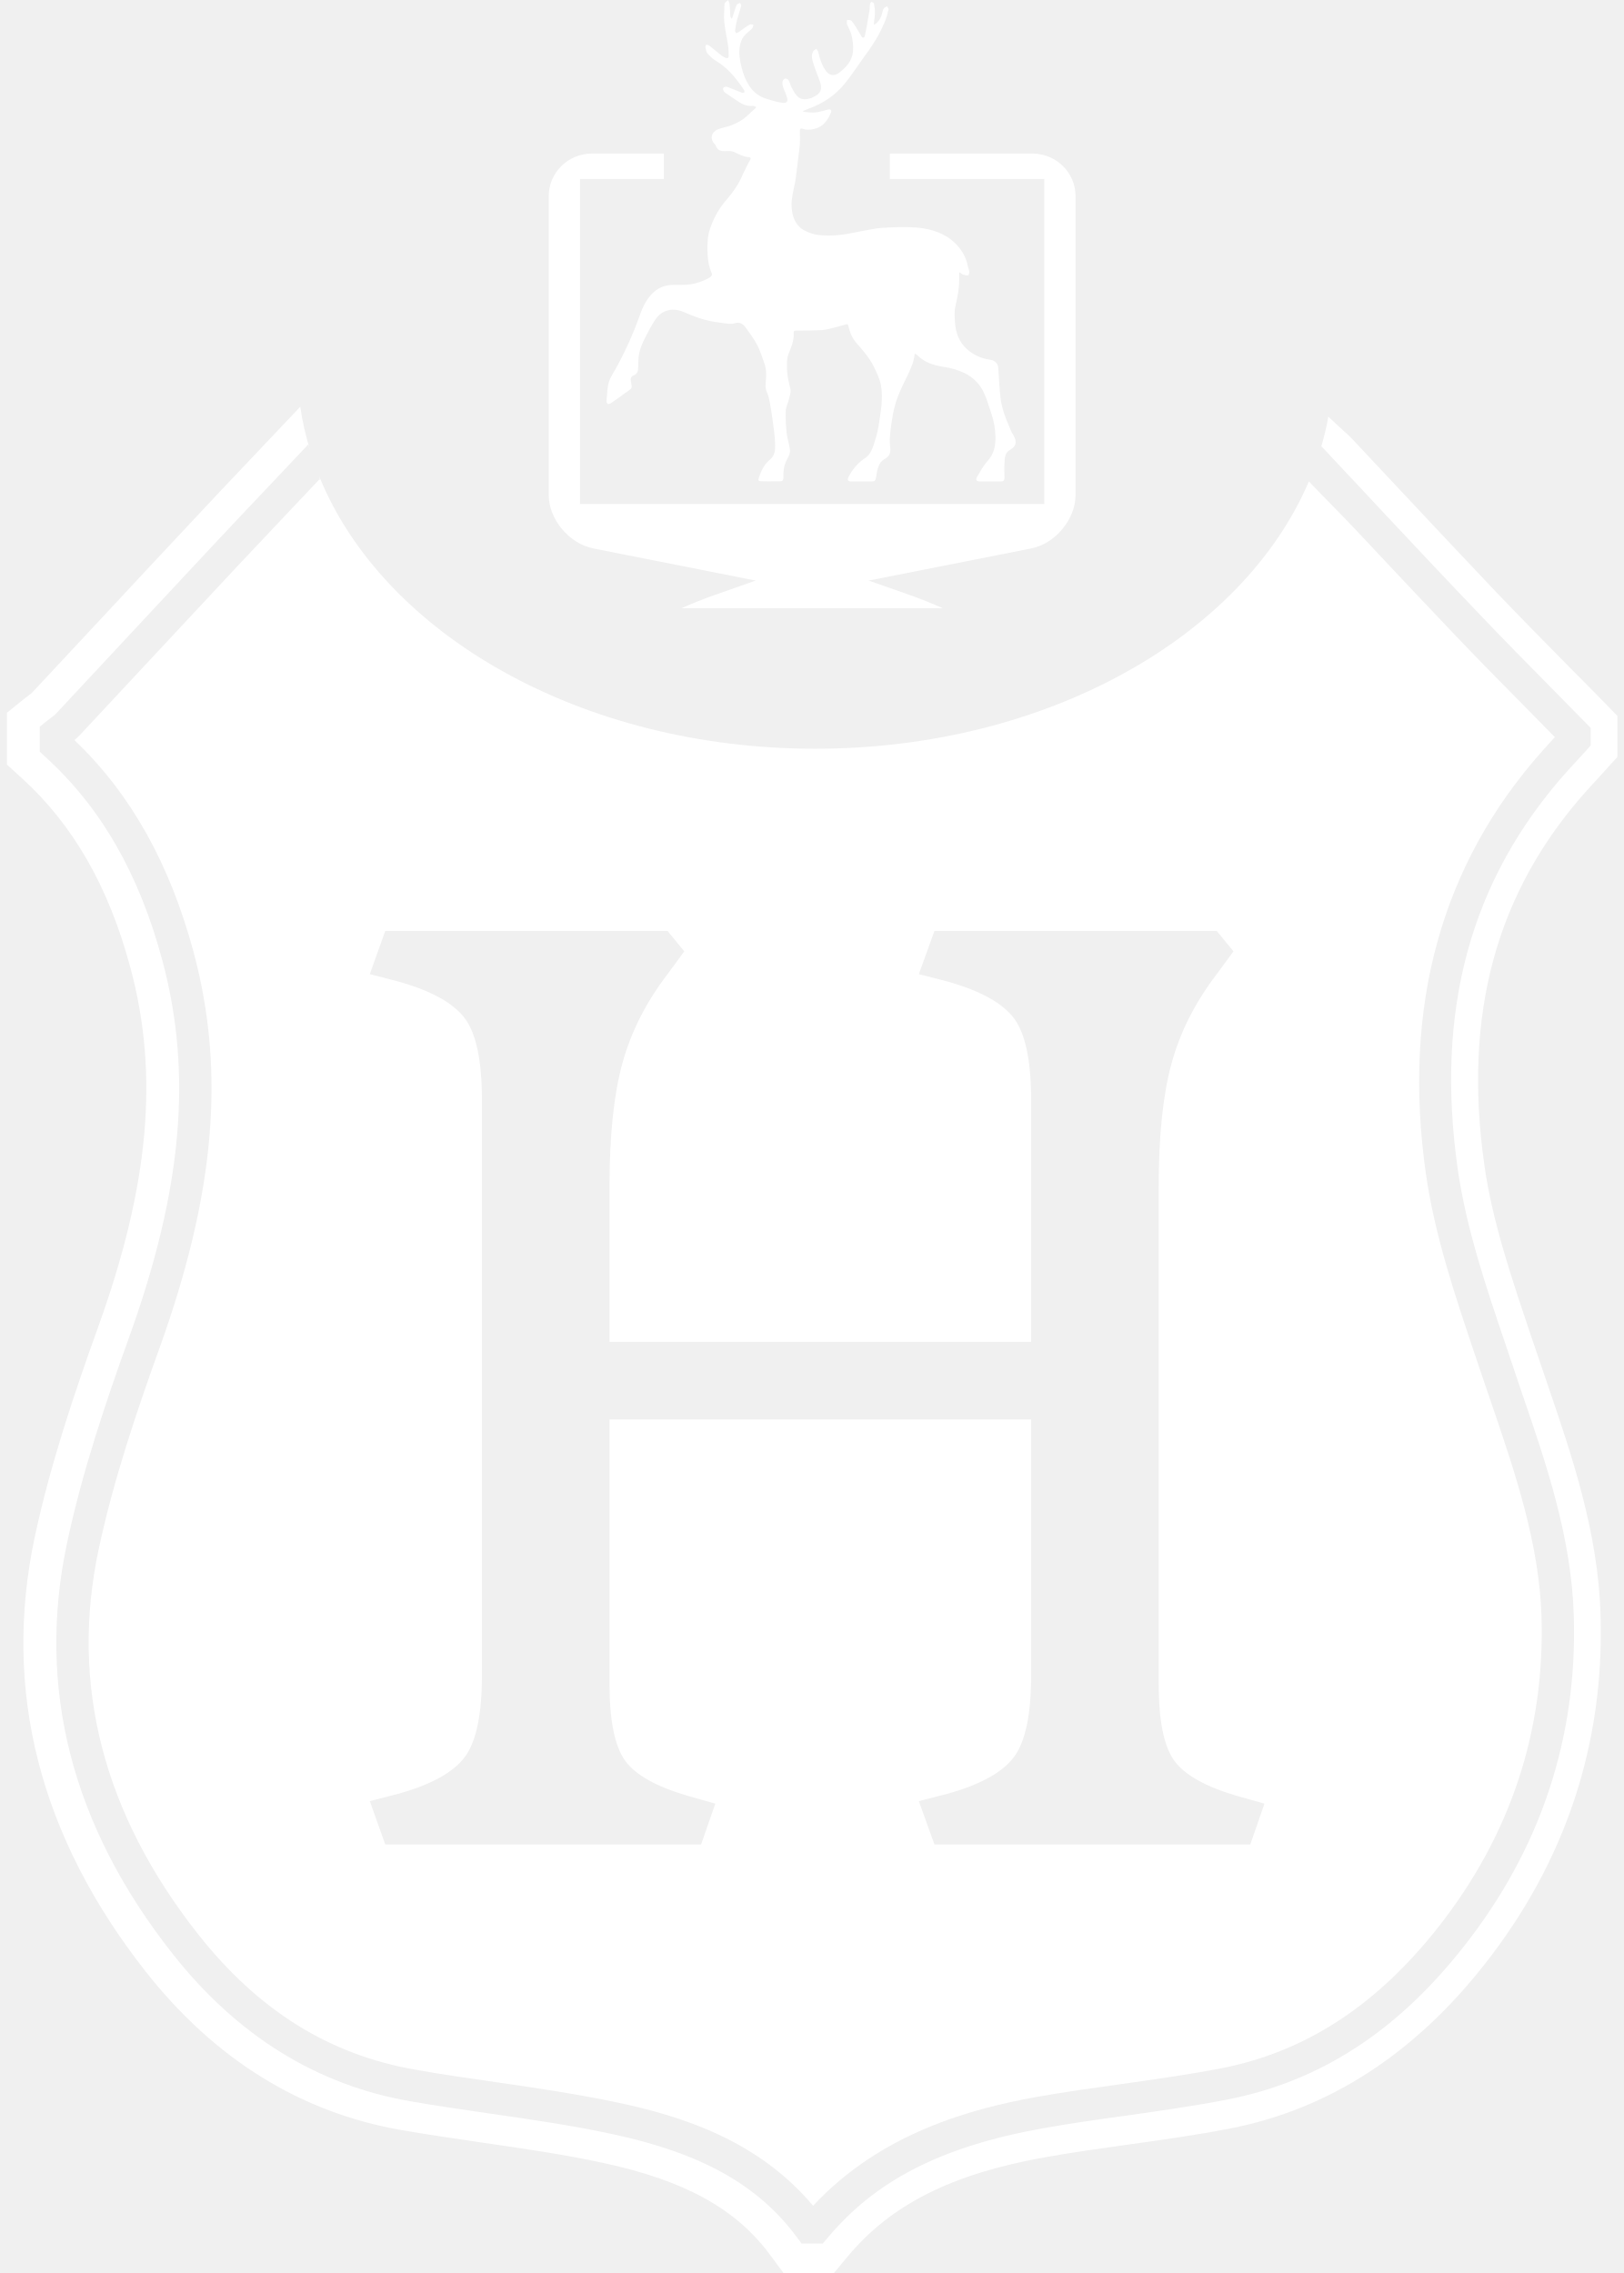
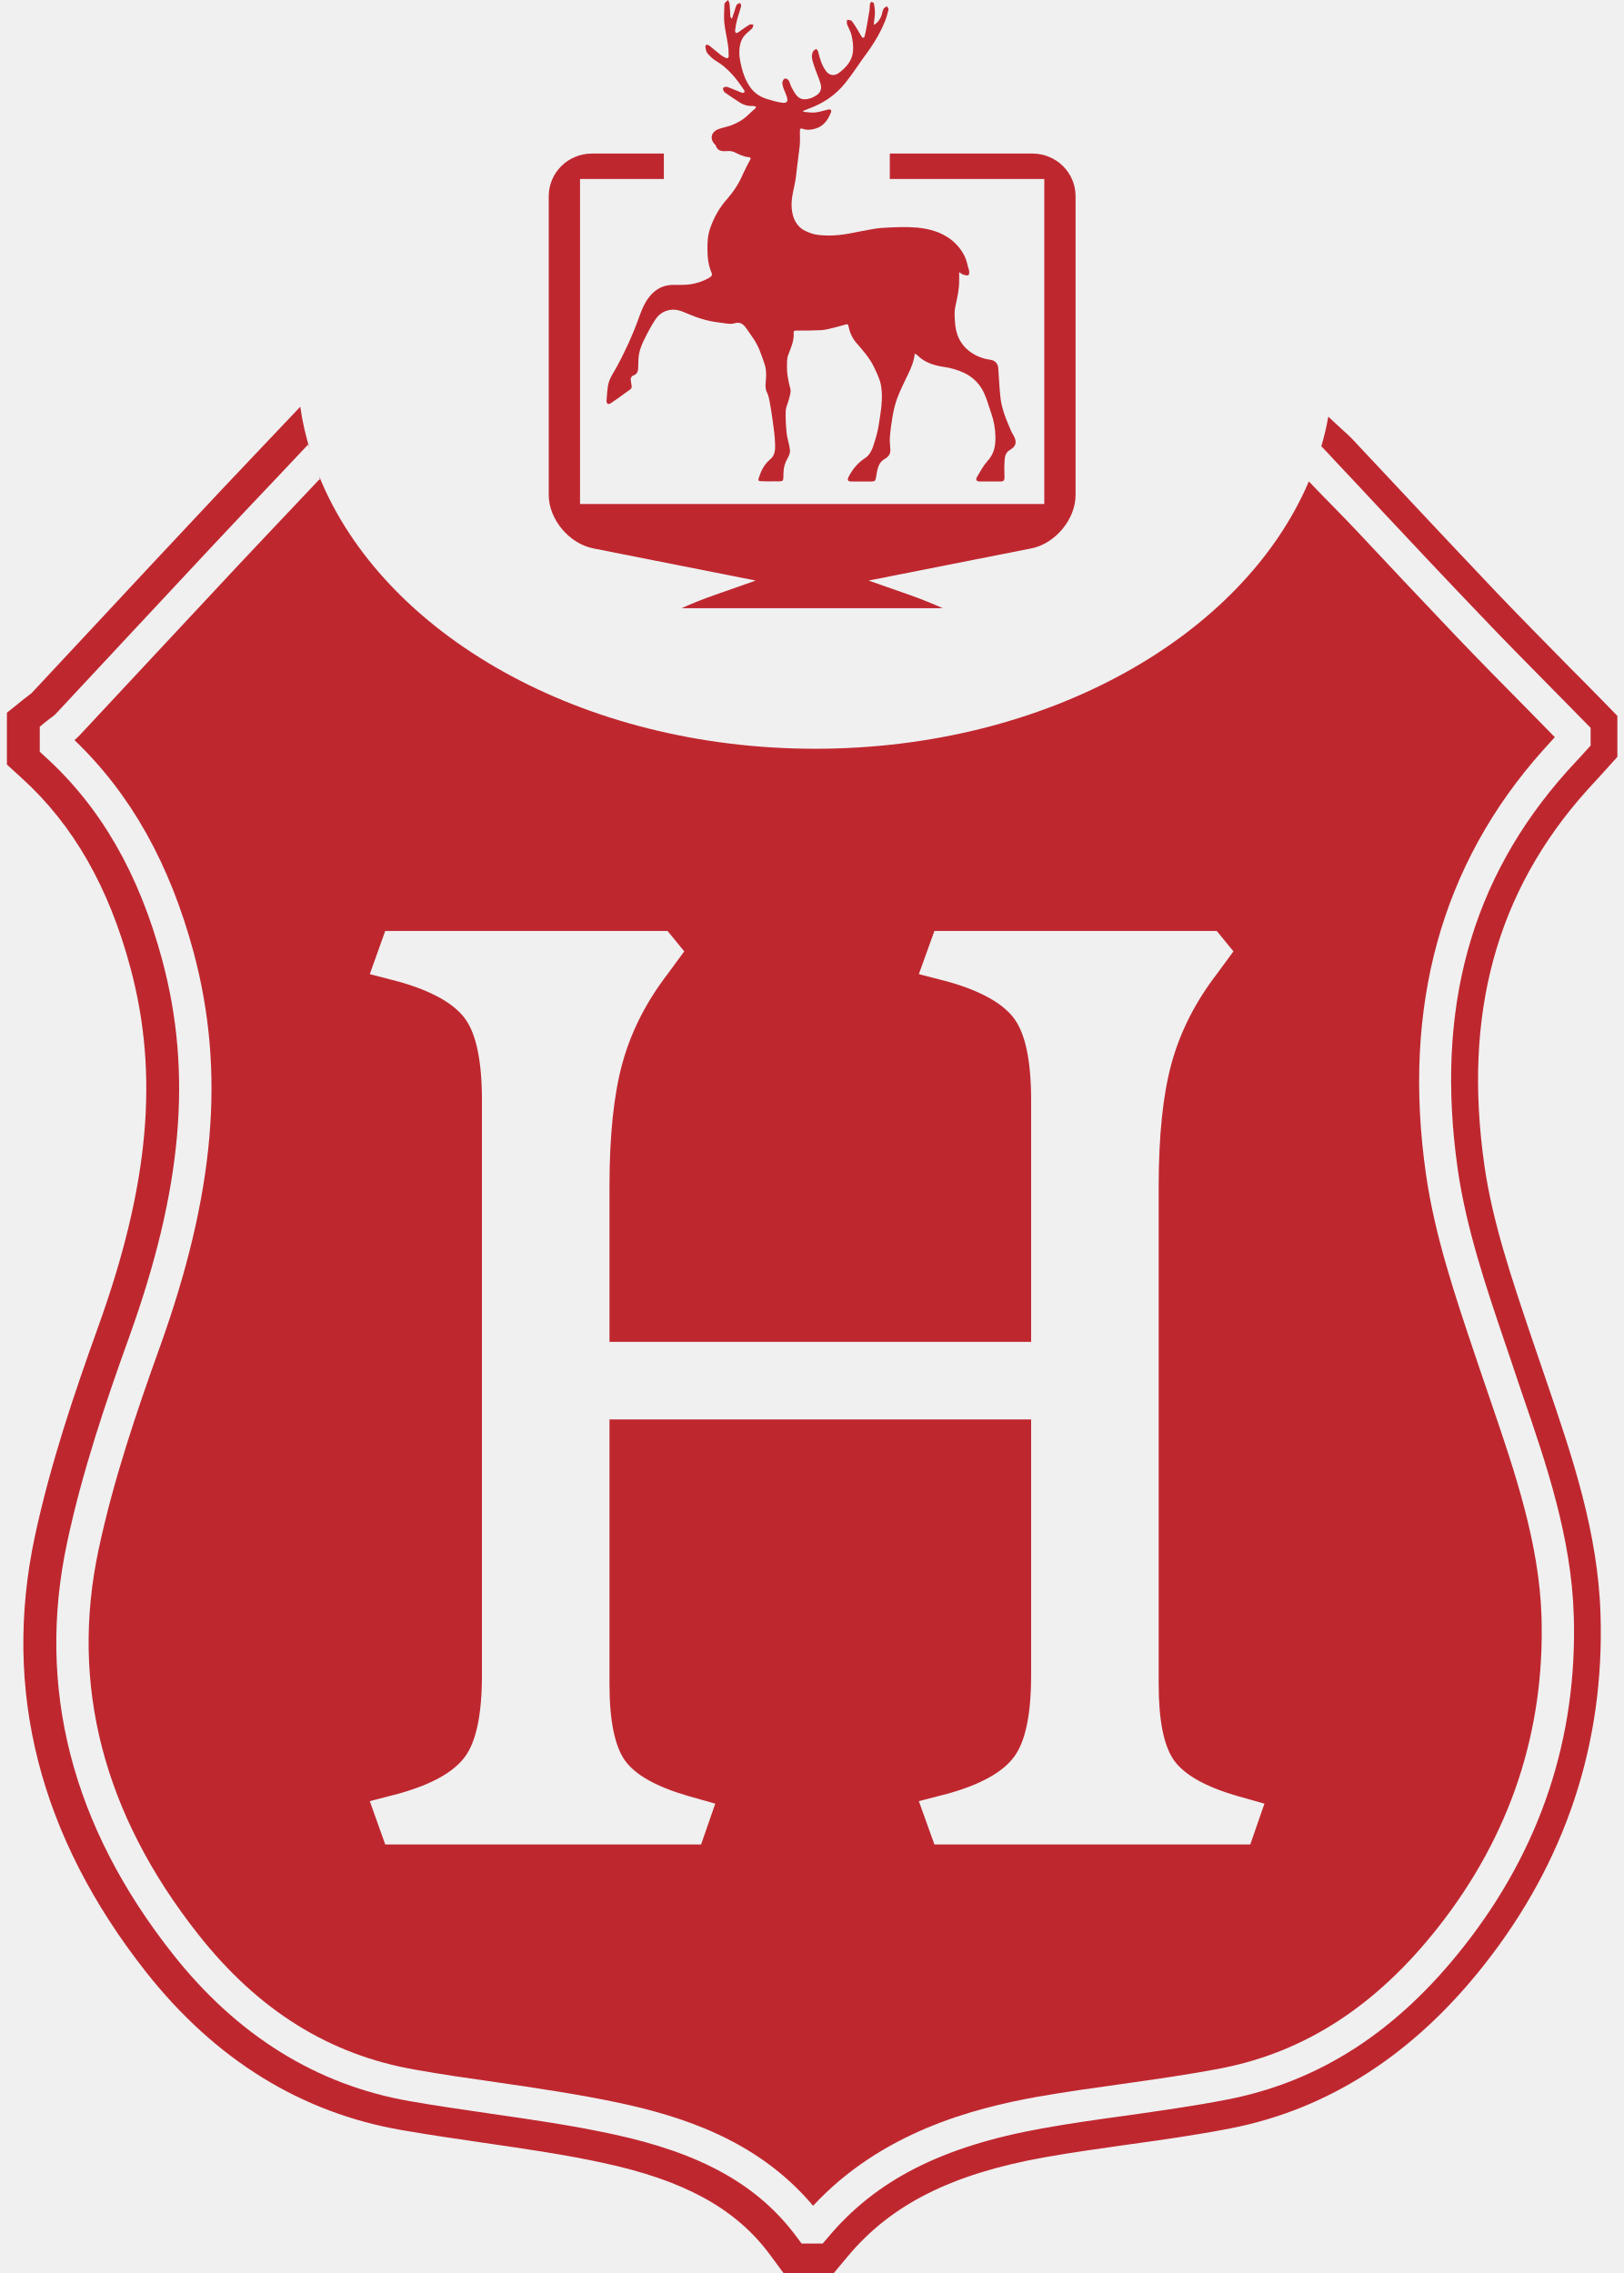
- <svg xmlns="http://www.w3.org/2000/svg" width="70" height="98" viewBox="0 0 70 98" fill="none">
-   <g clip-path="url(#clip0_125_3558)">
-     <path fill-rule="evenodd" clip-rule="evenodd" d="M68.964 33.477L69.727 32.633V30.868L69.171 30.296C68.695 29.808 68.213 29.32 67.731 28.838C66.675 27.766 65.582 26.658 64.526 25.555C63.153 24.109 61.792 22.658 60.431 21.206C59.723 20.453 59.021 19.7 58.313 18.947C58.16 18.784 57.996 18.64 57.867 18.525L57.263 17.965C57.19 18.399 57.086 18.82 56.964 19.242C57.117 19.392 57.398 19.7 57.501 19.814C58.203 20.555 58.899 21.302 59.595 22.049C60.968 23.513 62.341 24.977 63.727 26.423C64.777 27.531 65.869 28.634 66.925 29.706C67.407 30.2 67.895 30.688 68.378 31.182L68.573 31.381V32.145L68.097 32.67C67.92 32.862 67.737 33.061 67.56 33.254C63.397 37.911 61.859 43.531 62.848 50.441C63.214 52.965 64.069 55.501 64.899 57.947L65.198 58.832C65.332 59.236 65.472 59.639 65.607 60.049C66.663 63.115 67.749 66.296 67.847 69.67C68.005 74.929 66.412 79.724 63.11 83.917C60.23 87.585 56.897 89.742 52.924 90.519C51.477 90.802 50 91.007 48.572 91.212C47.375 91.374 46.136 91.549 44.934 91.766C40.607 92.543 37.75 94.001 35.681 96.483L35.467 96.73H34.558L34.35 96.453C32.684 94.2 30.224 92.826 26.379 92.007C24.67 91.639 22.888 91.38 21.167 91.133C20.019 90.965 18.829 90.796 17.663 90.591C13.647 89.892 10.211 87.754 7.44 84.236C3.088 78.718 1.562 72.754 2.893 66.513C3.546 63.447 4.565 60.435 5.572 57.639C7.861 51.278 8.301 46.272 7.001 41.417C6 37.676 4.345 34.796 1.935 32.615L1.715 32.411V31.332L1.965 31.128C2.032 31.073 2.093 31.025 2.16 30.977C2.258 30.905 2.356 30.832 2.417 30.766C3.522 29.585 4.626 28.399 5.725 27.218C6.891 25.965 8.056 24.718 9.228 23.465C10.138 22.495 11.053 21.525 11.969 20.561L13.287 19.164C13.318 19.26 13.348 19.362 13.385 19.465C13.19 18.838 13.037 18.194 12.945 17.537L10.895 19.7C9.979 20.664 9.064 21.634 8.154 22.609C6.958 23.887 5.755 25.17 4.565 26.453C3.497 27.597 2.429 28.742 1.361 29.887C1.324 29.917 1.288 29.941 1.251 29.971C1.178 30.025 1.098 30.085 1.025 30.145L0.299 30.73V32.965L0.94 33.549C3.155 35.561 4.693 38.242 5.627 41.742C6.86 46.338 6.433 51.109 4.23 57.218C3.21 60.055 2.173 63.115 1.501 66.254C0.091 72.874 1.703 79.188 6.293 85.019C9.265 88.79 12.97 91.085 17.309 91.838C18.494 92.043 19.69 92.218 20.843 92.386C22.626 92.645 24.304 92.886 25.976 93.248C29.498 94.001 31.714 95.218 33.185 97.2L33.777 98.001H35.95L36.542 97.29C38.409 95.049 41.028 93.73 45.032 93.013C46.21 92.802 47.437 92.633 48.621 92.465C50.067 92.266 51.562 92.055 53.046 91.766C57.275 90.941 60.962 88.561 63.995 84.7C67.487 80.266 69.171 75.194 69 69.627C68.897 66.073 67.78 62.802 66.699 59.639C66.559 59.236 65.985 57.543 65.985 57.543C65.18 55.145 64.337 52.67 63.995 50.26C63.062 43.742 64.496 38.459 68.396 34.097C68.585 33.886 68.775 33.682 68.964 33.477Z" fill="white" />
-     <path fill-rule="evenodd" clip-rule="evenodd" d="M67.03 31.782C66.663 31.409 66.297 31.035 65.931 30.662C64.869 29.59 63.77 28.475 62.708 27.361C61.323 25.909 59.95 24.445 58.576 22.981C57.905 22.258 57.105 21.475 56.428 20.758C56.428 20.758 56.428 20.758 56.428 20.752C53.577 27.439 45.13 32.282 35.145 32.282C25.043 32.282 16.511 27.331 13.758 20.529C13.794 20.65 13.801 20.716 13.758 20.68L12.983 21.499C12.073 22.463 11.158 23.427 10.248 24.397C9.083 25.644 7.917 26.897 6.751 28.144C5.646 29.331 4.542 30.517 3.437 31.698C3.364 31.776 3.284 31.849 3.211 31.909C5.64 34.234 7.319 37.234 8.35 41.065C9.723 46.204 9.272 51.457 6.885 58.096C5.896 60.849 4.889 63.806 4.255 66.794C3.01 72.62 4.45 78.204 8.539 83.391C11.127 86.674 14.191 88.59 17.908 89.234C19.05 89.439 20.228 89.608 21.369 89.77C23.115 90.023 24.915 90.288 26.679 90.662C29.346 91.234 32.66 92.252 35.053 95.102C37.995 91.933 41.926 90.909 44.684 90.409C45.917 90.192 47.169 90.017 48.377 89.849C49.787 89.65 51.24 89.445 52.65 89.174C56.281 88.463 59.345 86.469 62.013 83.078C65.107 79.138 66.602 74.644 66.456 69.704C66.358 66.541 65.308 63.463 64.289 60.481C64.155 60.078 64.014 59.674 63.874 59.264L63.575 58.379C62.733 55.873 61.854 53.276 61.475 50.632C60.438 43.403 62.135 37.252 66.517 32.349C66.688 32.156 66.859 31.969 67.03 31.782ZM53.901 79.523H40.284L39.612 77.656L40.894 77.325C42.298 76.927 43.244 76.397 43.726 75.734C44.208 75.078 44.453 73.909 44.453 72.222V61.198H26.276V72.608C26.276 74.18 26.502 75.276 26.942 75.903C27.387 76.523 28.297 77.035 29.67 77.433L30.836 77.764L30.225 79.523H16.608L15.943 77.656L17.219 77.325C18.628 76.927 19.568 76.397 20.051 75.734C20.533 75.078 20.777 73.909 20.777 72.222V47.433C20.777 45.752 20.533 44.578 20.051 43.921C19.568 43.264 18.628 42.734 17.219 42.331L15.943 41.999L16.608 40.138H28.779L29.499 41.017L28.779 41.999C27.851 43.21 27.204 44.487 26.832 45.843C26.459 47.198 26.276 48.969 26.276 51.162V57.855H44.453V47.433C44.453 45.752 44.208 44.578 43.726 43.921C43.244 43.264 42.298 42.734 40.894 42.331L39.612 41.999L40.284 40.138H52.454L53.175 41.017L52.454 41.999C51.527 43.21 50.88 44.487 50.507 45.843C50.135 47.198 49.952 48.969 49.952 51.162V72.608C49.952 74.18 50.172 75.276 50.617 75.903C51.063 76.523 51.972 77.035 53.339 77.433L54.511 77.764L53.901 79.523Z" fill="white" />
-     <path d="M44.506 6.621H38.36V7.717H45.019V21.73H25.005V7.717H28.618V6.621H25.518C24.492 6.621 23.656 7.44 23.656 8.458V21.344C23.656 22.386 24.535 23.44 25.579 23.645L32.58 25.031L30.834 25.645C30.309 25.826 29.79 26.037 29.381 26.224H40.642C40.227 26.037 39.709 25.826 39.196 25.645L37.444 25.031L44.457 23.645C45.495 23.44 46.367 22.386 46.367 21.344V8.458C46.367 7.44 45.531 6.621 44.506 6.621Z" fill="white" />
-     <path fill-rule="evenodd" clip-rule="evenodd" d="M39.434 15.253C39.403 15.584 39.275 15.867 39.141 16.151C38.982 16.482 38.817 16.807 38.689 17.145C38.598 17.386 38.537 17.645 38.488 17.898C38.433 18.205 38.39 18.512 38.366 18.819C38.347 19.006 38.372 19.193 38.384 19.38C38.39 19.584 38.305 19.693 38.128 19.795C38.024 19.855 37.926 19.964 37.884 20.078C37.816 20.229 37.798 20.404 37.768 20.572C37.743 20.729 37.719 20.759 37.554 20.759C37.279 20.759 36.999 20.759 36.724 20.759C36.547 20.759 36.51 20.705 36.59 20.548C36.754 20.229 36.986 19.952 37.292 19.753C37.475 19.633 37.566 19.452 37.633 19.271C37.737 18.958 37.835 18.645 37.884 18.319C37.969 17.759 38.079 17.187 37.981 16.62C37.932 16.343 37.798 16.078 37.676 15.819C37.487 15.428 37.194 15.102 36.913 14.777C36.73 14.566 36.632 14.319 36.577 14.06C36.565 13.988 36.535 13.964 36.468 13.988C36.291 14.036 36.114 14.09 35.937 14.133C35.76 14.175 35.583 14.223 35.406 14.235C35.052 14.253 34.697 14.253 34.337 14.253C34.252 14.253 34.209 14.259 34.215 14.355C34.24 14.693 34.099 14.988 33.983 15.295C33.916 15.464 33.928 15.657 33.928 15.837C33.922 16.157 33.996 16.458 34.075 16.771C34.105 16.898 34.051 17.048 34.02 17.187C33.977 17.361 33.886 17.53 33.874 17.705C33.861 18.024 33.88 18.337 33.91 18.651C33.935 18.91 34.032 19.157 34.057 19.41C34.069 19.524 34.008 19.663 33.947 19.771C33.837 19.964 33.782 20.163 33.776 20.38C33.77 20.801 33.8 20.747 33.391 20.753C33.202 20.759 33.013 20.753 32.824 20.747C32.696 20.747 32.671 20.711 32.714 20.596C32.812 20.295 32.952 20.012 33.202 19.807C33.41 19.633 33.422 19.398 33.416 19.175C33.41 18.801 33.349 18.428 33.3 18.06C33.269 17.819 33.227 17.578 33.184 17.337C33.153 17.199 33.135 17.06 33.074 16.94C32.976 16.753 33.001 16.566 33.019 16.38C33.044 16.12 33.031 15.873 32.94 15.633C32.879 15.452 32.818 15.277 32.744 15.096C32.61 14.747 32.378 14.452 32.165 14.145C32.024 13.946 31.884 13.867 31.64 13.946C31.53 13.976 31.408 13.958 31.292 13.946C30.993 13.904 30.7 13.873 30.413 13.795C30.114 13.717 29.827 13.602 29.546 13.482C29.302 13.373 29.052 13.313 28.802 13.38C28.57 13.434 28.38 13.584 28.252 13.777C28.081 14.036 27.935 14.313 27.794 14.596C27.697 14.789 27.611 14.994 27.562 15.199C27.514 15.404 27.52 15.614 27.514 15.825C27.514 16 27.477 16.139 27.282 16.199C27.245 16.211 27.215 16.265 27.196 16.307C27.184 16.337 27.19 16.38 27.196 16.416C27.263 16.813 27.263 16.711 26.958 16.94C26.757 17.096 26.543 17.241 26.33 17.386C26.293 17.41 26.232 17.428 26.195 17.41C26.165 17.392 26.146 17.325 26.146 17.289C26.177 17.012 26.171 16.729 26.25 16.47C26.33 16.217 26.5 15.994 26.623 15.753C26.732 15.548 26.842 15.337 26.94 15.127C27.056 14.898 27.16 14.663 27.257 14.428C27.343 14.241 27.41 14.048 27.483 13.861C27.654 13.392 27.807 12.916 28.203 12.578C28.435 12.38 28.704 12.289 29.009 12.283C29.259 12.277 29.516 12.295 29.766 12.259C30.053 12.211 30.334 12.12 30.584 11.97C30.657 11.928 30.718 11.873 30.681 11.771C30.541 11.458 30.504 11.127 30.498 10.783C30.492 10.458 30.511 10.139 30.62 9.831C30.779 9.367 31.023 8.94 31.359 8.566C31.64 8.241 31.872 7.886 32.036 7.488C32.128 7.283 32.238 7.084 32.342 6.886C32.384 6.813 32.348 6.783 32.287 6.777C32.042 6.759 31.841 6.645 31.634 6.548C31.53 6.506 31.389 6.506 31.273 6.518C31.078 6.524 30.926 6.488 30.858 6.277C30.852 6.259 30.834 6.247 30.828 6.235C30.59 6 30.645 5.699 30.962 5.572C31.139 5.506 31.334 5.47 31.524 5.404C31.798 5.301 32.049 5.157 32.262 4.946C32.354 4.855 32.458 4.765 32.555 4.681C32.567 4.663 32.58 4.645 32.604 4.608C32.549 4.59 32.5 4.566 32.458 4.566C32.238 4.584 32.036 4.518 31.859 4.398C31.664 4.271 31.475 4.145 31.286 4.012C31.255 3.994 31.218 3.964 31.2 3.928C31.182 3.892 31.157 3.831 31.176 3.795C31.188 3.765 31.255 3.741 31.298 3.741C31.353 3.741 31.402 3.765 31.451 3.783C31.634 3.855 31.811 3.928 31.988 4C32.018 4.012 32.067 3.988 32.097 3.982C32.091 3.952 32.097 3.91 32.079 3.886C31.75 3.392 31.383 2.928 30.858 2.62C30.718 2.536 30.602 2.416 30.498 2.301C30.443 2.235 30.431 2.133 30.413 2.042C30.401 2.006 30.431 1.934 30.456 1.928C30.492 1.922 30.547 1.946 30.584 1.97C30.749 2.102 30.907 2.241 31.072 2.367C31.127 2.416 31.2 2.452 31.267 2.488C31.353 2.53 31.42 2.506 31.414 2.41C31.414 2.241 31.408 2.066 31.377 1.904C31.334 1.59 31.255 1.283 31.225 0.97C31.2 0.717 31.225 0.464 31.231 0.205C31.231 0.181 31.231 0.151 31.249 0.133C31.292 0.084 31.341 0.042 31.389 0C31.408 0.054 31.444 0.108 31.451 0.163C31.469 0.349 31.475 0.536 31.487 0.717C31.493 0.747 31.512 0.771 31.554 0.807C31.591 0.699 31.628 0.59 31.664 0.482C31.695 0.392 31.713 0.289 31.762 0.205C31.78 0.169 31.859 0.151 31.908 0.127C31.927 0.175 31.963 0.229 31.951 0.265C31.896 0.47 31.823 0.675 31.768 0.88C31.731 1.024 31.707 1.175 31.689 1.325C31.682 1.361 31.719 1.398 31.737 1.434C31.768 1.416 31.811 1.404 31.841 1.386C31.994 1.277 32.152 1.157 32.317 1.06C32.354 1.036 32.427 1.06 32.482 1.066C32.464 1.12 32.458 1.193 32.421 1.229C32.305 1.349 32.152 1.446 32.055 1.584C31.975 1.693 31.92 1.843 31.896 1.982C31.841 2.289 31.89 2.59 31.969 2.898C32.042 3.205 32.158 3.5 32.342 3.759C32.519 4.012 32.763 4.175 33.056 4.265C33.269 4.331 33.483 4.398 33.709 4.428C33.928 4.464 33.989 4.367 33.916 4.163C33.874 4.024 33.806 3.898 33.764 3.765C33.739 3.687 33.721 3.608 33.733 3.53C33.739 3.476 33.794 3.398 33.843 3.386C33.892 3.38 33.977 3.422 34.002 3.47C34.057 3.56 34.075 3.681 34.13 3.777C34.203 3.91 34.27 4.048 34.374 4.151C34.545 4.325 34.759 4.295 34.972 4.229C35.015 4.211 35.058 4.187 35.106 4.163C35.369 4.03 35.454 3.849 35.363 3.566C35.283 3.319 35.174 3.078 35.094 2.831C35.033 2.627 34.942 2.416 35.058 2.211C35.082 2.163 35.149 2.139 35.192 2.108C35.222 2.145 35.259 2.187 35.271 2.229C35.344 2.53 35.43 2.831 35.625 3.084C35.766 3.259 35.973 3.283 36.156 3.151C36.474 2.916 36.736 2.627 36.773 2.217C36.797 1.988 36.761 1.747 36.712 1.524C36.675 1.355 36.577 1.205 36.516 1.042C36.498 0.988 36.516 0.916 36.516 0.855C36.584 0.867 36.675 0.861 36.712 0.898C36.809 1.018 36.895 1.157 36.974 1.289C37.035 1.386 37.084 1.488 37.145 1.578C37.2 1.657 37.261 1.633 37.279 1.554C37.316 1.41 37.34 1.259 37.371 1.108C37.407 0.88 37.45 0.657 37.487 0.428C37.499 0.343 37.493 0.259 37.505 0.169C37.517 0.139 37.542 0.108 37.56 0.078C37.597 0.096 37.67 0.114 37.676 0.145C37.7 0.289 37.725 0.44 37.719 0.584C37.713 0.747 37.676 0.91 37.67 1.072C37.847 0.982 37.932 0.837 38 0.675C38.036 0.572 38.042 0.47 38.091 0.38C38.115 0.331 38.189 0.307 38.238 0.271C38.262 0.319 38.317 0.373 38.305 0.41C38.256 0.608 38.207 0.807 38.122 0.988C38.012 1.247 37.884 1.506 37.731 1.747C37.56 2.036 37.359 2.307 37.157 2.584C36.919 2.928 36.687 3.271 36.425 3.596C36.016 4.102 35.491 4.458 34.875 4.681C34.795 4.711 34.716 4.741 34.636 4.777C34.636 4.777 34.636 4.783 34.624 4.819C34.801 4.831 34.978 4.867 35.143 4.849C35.332 4.831 35.515 4.765 35.705 4.723C35.741 4.711 35.784 4.717 35.815 4.735C35.833 4.747 35.839 4.801 35.833 4.825C35.692 5.175 35.503 5.464 35.1 5.56C34.929 5.602 34.771 5.614 34.612 5.554C34.514 5.518 34.478 5.554 34.484 5.657C34.484 5.855 34.496 6.066 34.478 6.271C34.435 6.687 34.368 7.108 34.325 7.524C34.282 8.012 34.087 8.482 34.13 8.976C34.166 9.386 34.313 9.747 34.697 9.946C34.887 10.042 35.1 10.114 35.308 10.133C35.589 10.163 35.882 10.163 36.162 10.133C36.486 10.102 36.803 10.03 37.121 9.97C37.42 9.922 37.725 9.843 38.024 9.825C38.531 9.795 39.043 9.771 39.544 9.813C40.16 9.873 40.746 10.054 41.198 10.506C41.454 10.765 41.637 11.066 41.711 11.422C41.729 11.518 41.772 11.608 41.784 11.705C41.79 11.759 41.772 11.861 41.741 11.867C41.68 11.886 41.601 11.861 41.533 11.843C41.485 11.831 41.442 11.789 41.35 11.735C41.35 11.873 41.35 11.97 41.35 12.066C41.356 12.458 41.271 12.831 41.186 13.211C41.137 13.416 41.155 13.639 41.167 13.849C41.192 14.41 41.399 14.886 41.888 15.211C42.138 15.38 42.419 15.476 42.724 15.518C42.882 15.536 43.023 15.681 43.035 15.855C43.066 16.289 43.084 16.723 43.133 17.157C43.157 17.386 43.218 17.602 43.285 17.819C43.365 18.066 43.474 18.301 43.572 18.542C43.603 18.614 43.639 18.687 43.682 18.753C43.865 19.06 43.798 19.247 43.542 19.398C43.352 19.506 43.322 19.675 43.31 19.843C43.291 20.09 43.297 20.343 43.303 20.596C43.303 20.711 43.261 20.759 43.139 20.759C42.846 20.753 42.559 20.759 42.266 20.759C42.089 20.759 42.04 20.693 42.132 20.542C42.266 20.313 42.394 20.078 42.565 19.886C42.858 19.572 42.925 19.217 42.913 18.813C42.907 18.476 42.846 18.145 42.736 17.825C42.632 17.536 42.559 17.241 42.431 16.964C42.26 16.578 41.973 16.277 41.582 16.084C41.295 15.952 41.002 15.861 40.685 15.819C40.264 15.753 39.855 15.633 39.538 15.307C39.526 15.295 39.507 15.283 39.489 15.271C39.477 15.265 39.458 15.265 39.434 15.253Z" fill="white" />
+ <svg xmlns="http://www.w3.org/2000/svg" width="100" height="140" viewBox="0 0 100 140" fill="none">
+   <g clip-path="url(#clip0_35_371)">
+     <path fill-rule="evenodd" clip-rule="evenodd" d="M98.518 47.823L99.608 46.618V44.096L98.815 43.279C98.135 42.582 97.446 41.885 96.757 41.196C95.249 39.664 93.688 38.081 92.18 36.506C90.218 34.441 88.273 32.367 86.329 30.293C85.317 29.217 84.315 28.141 83.303 27.066C83.085 26.833 82.85 26.627 82.667 26.463L81.803 25.663C81.699 26.282 81.551 26.885 81.376 27.487C81.594 27.702 81.995 28.141 82.144 28.305C83.146 29.363 84.14 30.43 85.134 31.497C87.096 33.589 89.058 35.68 91.037 37.745C92.537 39.329 94.098 40.904 95.606 42.436C96.295 43.141 96.993 43.838 97.681 44.544L97.96 44.828V45.921L97.28 46.67C97.027 46.945 96.766 47.229 96.513 47.504C90.566 54.157 88.369 62.186 89.782 72.057C90.305 75.663 91.525 79.286 92.711 82.78L93.139 84.045C93.33 84.621 93.531 85.198 93.723 85.783C95.231 90.164 96.783 94.707 96.923 99.527C97.15 107.04 94.874 113.89 90.157 119.88C86.041 125.121 81.28 128.201 75.604 129.312C73.537 129.716 71.427 130.009 69.387 130.301C67.678 130.534 65.908 130.783 64.19 131.093C58.008 132.203 53.928 134.286 50.972 137.831L50.667 138.184H49.367L49.071 137.788C46.691 134.57 43.177 132.608 37.684 131.437C35.242 130.912 32.696 130.542 30.237 130.189C28.598 129.948 26.898 129.708 25.232 129.415C19.495 128.417 14.586 125.362 10.627 120.336C4.411 112.453 2.231 103.933 4.131 95.017C5.064 90.637 6.521 86.334 7.959 82.341C11.229 73.253 11.857 66.102 10 59.165C8.57 53.821 6.207 49.708 2.763 46.592L2.449 46.3V44.759L2.806 44.467C2.902 44.389 2.989 44.32 3.085 44.251C3.225 44.148 3.364 44.045 3.451 43.95C5.03 42.264 6.608 40.568 8.177 38.881C9.843 37.091 11.508 35.31 13.182 33.52C14.481 32.134 15.789 30.749 17.097 29.372L18.98 27.375C19.024 27.513 19.068 27.659 19.12 27.806C18.841 26.911 18.623 25.99 18.492 25.052L15.563 28.141C14.255 29.518 12.947 30.904 11.648 32.298C9.939 34.122 8.221 35.955 6.521 37.788C4.995 39.423 3.469 41.059 1.943 42.694C1.891 42.737 1.838 42.771 1.786 42.814C1.681 42.892 1.568 42.978 1.463 43.064L0.426 43.899V47.091L1.341 47.926C4.506 50.8 6.704 54.63 8.038 59.63C9.799 66.196 9.189 73.012 6.041 81.739C4.585 85.792 3.103 90.164 2.143 94.647C0.129 104.105 2.431 113.124 8.988 121.454C13.235 126.842 18.527 130.121 24.727 131.196C26.418 131.489 28.127 131.738 29.775 131.979C32.321 132.349 34.719 132.694 37.108 133.21C42.139 134.286 45.304 136.024 47.406 138.856L48.251 140H51.355L52.201 138.985C54.869 135.783 58.61 133.899 64.33 132.874C66.013 132.573 67.765 132.332 69.457 132.091C71.523 131.807 73.66 131.506 75.778 131.093C81.821 129.914 87.087 126.515 91.421 120.998C96.408 114.664 98.815 107.418 98.571 99.466C98.422 94.389 96.827 89.716 95.284 85.198C95.083 84.621 94.263 82.203 94.263 82.203C93.112 78.778 91.909 75.241 91.421 71.799C90.087 62.487 92.136 54.94 97.707 48.709C97.978 48.408 98.248 48.115 98.518 47.823Z" fill="#BF272F" />
+     <path fill-rule="evenodd" clip-rule="evenodd" d="M95.755 45.404C95.232 44.87 94.709 44.337 94.186 43.803C92.669 42.271 91.099 40.679 89.582 39.087C87.603 37.013 85.641 34.922 83.679 32.831C82.72 31.798 81.578 30.679 80.61 29.655C80.61 29.655 80.61 29.655 80.61 29.646C76.538 39.199 64.47 46.118 50.206 46.118C35.775 46.118 23.585 39.044 19.653 29.328C19.705 29.5 19.714 29.595 19.653 29.543L18.546 30.714C17.246 32.091 15.938 33.468 14.639 34.853C12.974 36.635 11.309 38.425 9.643 40.206C8.065 41.901 6.487 43.597 4.909 45.283C4.804 45.395 4.691 45.498 4.586 45.585C8.056 48.906 10.454 53.192 11.928 58.666C13.889 66.006 13.244 73.511 9.835 82.994C8.422 86.927 6.984 91.153 6.077 95.421C4.298 103.743 6.356 111.721 12.198 119.13C15.895 123.82 20.272 126.557 25.582 127.478C27.213 127.77 28.895 128.011 30.526 128.244C33.02 128.605 35.592 128.984 38.112 129.517C41.922 130.335 46.657 131.789 50.075 135.86C54.278 131.333 59.893 129.87 63.834 129.156C65.595 128.846 67.383 128.597 69.109 128.356C71.123 128.072 73.198 127.779 75.213 127.392C80.401 126.376 84.778 123.528 88.588 118.683C93.009 113.054 95.145 106.635 94.936 99.578C94.796 95.06 93.297 90.662 91.841 86.402C91.649 85.826 91.448 85.249 91.248 84.664L90.82 83.399C89.617 79.819 88.361 76.109 87.821 72.332C86.339 62.005 88.763 53.218 95.023 46.213C95.267 45.937 95.511 45.671 95.755 45.404ZM77 113.605H57.547L56.588 110.937L58.419 110.464C60.425 109.896 61.776 109.139 62.465 108.192C63.154 107.254 63.503 105.585 63.503 103.175V87.426H37.536V103.726C37.536 105.972 37.859 107.538 38.487 108.433C39.123 109.32 40.422 110.051 42.384 110.619L44.05 111.092L43.178 113.605H23.725L22.774 110.937L24.597 110.464C26.611 109.896 27.954 109.139 28.643 108.192C29.331 107.254 29.68 105.585 29.68 103.175V67.762C29.68 65.361 29.331 63.683 28.643 62.745C27.954 61.807 26.611 61.049 24.597 60.473L22.774 59.999L23.725 57.34H41.111L42.14 58.597L41.111 59.999C39.786 61.729 38.862 63.554 38.33 65.49C37.798 67.426 37.536 69.956 37.536 73.089V82.65H63.503V67.762C63.503 65.361 63.154 63.683 62.465 62.745C61.776 61.807 60.425 61.049 58.419 60.473L56.588 59.999L57.547 57.34H74.934L75.963 58.597L74.934 59.999C73.608 61.729 72.684 63.554 72.152 65.49C71.62 67.426 71.359 69.956 71.359 73.089V103.726C71.359 105.972 71.673 107.538 72.309 108.433C72.946 109.32 74.245 110.051 76.198 110.619L77.872 111.092L77 113.605Z" fill="#BF272F" />
+     <path d="M63.58 9.458H54.8V11.024H64.313V31.041H35.722V11.024H40.884V9.458H36.454C34.989 9.458 33.795 10.628 33.795 12.083V30.491C33.795 31.98 35.05 33.486 36.541 33.778L46.543 35.758L44.049 36.635C43.299 36.894 42.558 37.195 41.974 37.461H58.061C57.468 37.195 56.727 36.894 55.994 36.635L53.492 35.758L63.511 33.778C64.993 33.486 66.24 31.98 66.24 30.491V12.083C66.24 10.628 65.045 9.458 63.58 9.458Z" fill="#BF272F" />
+     <path fill-rule="evenodd" clip-rule="evenodd" d="M56.334 21.79C56.29 22.263 56.107 22.668 55.915 23.072C55.688 23.546 55.453 24.01 55.27 24.492C55.139 24.837 55.052 25.206 54.982 25.568C54.904 26.007 54.843 26.446 54.808 26.885C54.782 27.151 54.816 27.418 54.834 27.685C54.843 27.978 54.721 28.133 54.468 28.279C54.319 28.365 54.18 28.52 54.119 28.683C54.023 28.898 53.997 29.148 53.953 29.389C53.918 29.613 53.883 29.656 53.648 29.656C53.256 29.656 52.855 29.656 52.462 29.656C52.209 29.656 52.157 29.578 52.27 29.355C52.506 28.898 52.837 28.503 53.273 28.219C53.535 28.047 53.666 27.788 53.761 27.53C53.91 27.083 54.049 26.635 54.119 26.17C54.241 25.37 54.398 24.552 54.258 23.744C54.189 23.348 53.997 22.969 53.822 22.599C53.552 22.04 53.134 21.575 52.733 21.11C52.471 20.809 52.331 20.456 52.253 20.086C52.236 19.983 52.192 19.948 52.096 19.983C51.843 20.052 51.59 20.129 51.337 20.189C51.084 20.25 50.832 20.318 50.579 20.336C50.073 20.361 49.567 20.361 49.053 20.361C48.931 20.361 48.87 20.37 48.879 20.508C48.913 20.99 48.713 21.411 48.547 21.85C48.451 22.091 48.469 22.367 48.469 22.625C48.46 23.081 48.565 23.511 48.678 23.959C48.722 24.139 48.643 24.355 48.599 24.552C48.538 24.802 48.408 25.043 48.39 25.293C48.373 25.749 48.399 26.196 48.443 26.644C48.477 27.014 48.617 27.367 48.652 27.728C48.669 27.892 48.582 28.09 48.495 28.244C48.338 28.52 48.26 28.804 48.251 29.114C48.242 29.716 48.286 29.639 47.701 29.647C47.431 29.656 47.161 29.647 46.891 29.639C46.707 29.639 46.672 29.587 46.734 29.423C46.873 28.993 47.074 28.589 47.431 28.296C47.728 28.047 47.745 27.711 47.736 27.392C47.728 26.859 47.64 26.325 47.571 25.8C47.527 25.456 47.466 25.112 47.405 24.768C47.361 24.57 47.335 24.372 47.248 24.2C47.108 23.933 47.143 23.666 47.169 23.399C47.204 23.029 47.187 22.676 47.056 22.332C46.969 22.074 46.882 21.824 46.777 21.566C46.585 21.067 46.254 20.645 45.949 20.206C45.748 19.922 45.548 19.811 45.199 19.922C45.042 19.966 44.868 19.94 44.702 19.922C44.275 19.862 43.856 19.819 43.446 19.707C43.019 19.596 42.609 19.432 42.208 19.26C41.859 19.105 41.502 19.019 41.145 19.114C40.813 19.191 40.543 19.406 40.36 19.682C40.116 20.052 39.906 20.448 39.706 20.852C39.566 21.127 39.444 21.42 39.374 21.713C39.305 22.005 39.313 22.306 39.305 22.608C39.305 22.857 39.252 23.055 38.973 23.141C38.921 23.158 38.877 23.236 38.851 23.296C38.834 23.339 38.843 23.399 38.851 23.451C38.947 24.019 38.947 23.873 38.511 24.2C38.224 24.423 37.918 24.63 37.613 24.837C37.561 24.871 37.474 24.897 37.421 24.871C37.378 24.845 37.352 24.75 37.352 24.699C37.395 24.303 37.386 23.898 37.5 23.528C37.613 23.167 37.857 22.849 38.032 22.504C38.189 22.212 38.346 21.91 38.485 21.609C38.651 21.282 38.799 20.947 38.938 20.611C39.061 20.344 39.157 20.069 39.261 19.802C39.505 19.131 39.723 18.451 40.29 17.969C40.621 17.685 41.005 17.556 41.441 17.547C41.798 17.539 42.165 17.564 42.522 17.513C42.932 17.444 43.333 17.315 43.691 17.1C43.795 17.04 43.882 16.962 43.83 16.816C43.63 16.368 43.577 15.895 43.569 15.405C43.56 14.94 43.586 14.484 43.743 14.045C43.969 13.382 44.318 12.771 44.798 12.238C45.199 11.773 45.53 11.265 45.766 10.697C45.897 10.405 46.053 10.12 46.202 9.836C46.263 9.733 46.21 9.69 46.123 9.682C45.775 9.656 45.487 9.492 45.19 9.355C45.042 9.294 44.842 9.294 44.676 9.312C44.397 9.32 44.179 9.268 44.083 8.967C44.074 8.941 44.048 8.924 44.039 8.907C43.699 8.571 43.778 8.141 44.231 7.96C44.484 7.866 44.763 7.814 45.033 7.719C45.426 7.573 45.783 7.367 46.088 7.065C46.219 6.936 46.367 6.807 46.507 6.687C46.524 6.661 46.542 6.635 46.577 6.583C46.498 6.558 46.428 6.523 46.367 6.523C46.053 6.549 45.766 6.454 45.513 6.282C45.234 6.102 44.964 5.921 44.693 5.731C44.65 5.706 44.597 5.663 44.571 5.611C44.545 5.559 44.51 5.473 44.536 5.422C44.554 5.379 44.65 5.344 44.711 5.344C44.789 5.344 44.859 5.379 44.929 5.404C45.19 5.508 45.443 5.611 45.696 5.714C45.74 5.731 45.809 5.697 45.853 5.688C45.844 5.645 45.853 5.585 45.827 5.551C45.356 4.845 44.833 4.182 44.083 3.744C43.882 3.623 43.717 3.451 43.569 3.287C43.49 3.193 43.472 3.046 43.446 2.917C43.429 2.866 43.472 2.762 43.507 2.754C43.56 2.745 43.638 2.78 43.691 2.814C43.926 3.003 44.153 3.201 44.388 3.382C44.467 3.451 44.571 3.503 44.667 3.554C44.789 3.614 44.885 3.58 44.876 3.442C44.876 3.201 44.868 2.952 44.824 2.719C44.763 2.272 44.65 1.833 44.606 1.386C44.571 1.024 44.606 0.663 44.615 0.293C44.615 0.258 44.615 0.215 44.641 0.189C44.702 0.12 44.772 0.06 44.842 0C44.868 0.077 44.92 0.155 44.929 0.232C44.955 0.499 44.964 0.766 44.981 1.024C44.99 1.067 45.016 1.102 45.077 1.153C45.129 0.998 45.181 0.843 45.234 0.688C45.278 0.559 45.304 0.413 45.373 0.293C45.4 0.241 45.513 0.215 45.583 0.181C45.609 0.25 45.661 0.327 45.644 0.379C45.565 0.671 45.461 0.964 45.382 1.256C45.33 1.463 45.295 1.678 45.269 1.893C45.26 1.945 45.312 1.997 45.339 2.048C45.382 2.022 45.443 2.005 45.487 1.979C45.705 1.824 45.931 1.652 46.167 1.515C46.219 1.48 46.324 1.515 46.402 1.523C46.376 1.601 46.367 1.704 46.315 1.756C46.149 1.928 45.931 2.065 45.792 2.263C45.678 2.418 45.6 2.633 45.565 2.831C45.487 3.27 45.556 3.701 45.67 4.139C45.775 4.578 45.94 5 46.202 5.37C46.455 5.731 46.803 5.964 47.222 6.093C47.527 6.188 47.832 6.282 48.155 6.325C48.469 6.377 48.556 6.239 48.451 5.947C48.39 5.749 48.294 5.568 48.233 5.379C48.198 5.267 48.172 5.155 48.19 5.043C48.198 4.966 48.277 4.854 48.347 4.836C48.416 4.828 48.538 4.888 48.573 4.957C48.652 5.086 48.678 5.258 48.757 5.396C48.861 5.585 48.957 5.783 49.105 5.929C49.349 6.179 49.655 6.136 49.96 6.041C50.021 6.015 50.082 5.981 50.152 5.947C50.526 5.757 50.649 5.499 50.518 5.095C50.404 4.742 50.248 4.398 50.134 4.045C50.047 3.752 49.916 3.451 50.082 3.158C50.117 3.09 50.213 3.055 50.274 3.012C50.317 3.064 50.37 3.124 50.387 3.184C50.492 3.614 50.614 4.045 50.893 4.406C51.093 4.656 51.39 4.69 51.651 4.501C52.105 4.165 52.48 3.752 52.532 3.167C52.567 2.84 52.514 2.496 52.445 2.177C52.392 1.936 52.253 1.721 52.166 1.489C52.14 1.411 52.166 1.308 52.166 1.222C52.262 1.239 52.392 1.231 52.445 1.282C52.584 1.454 52.706 1.652 52.82 1.842C52.907 1.979 52.977 2.126 53.064 2.255C53.142 2.367 53.23 2.332 53.256 2.22C53.308 2.014 53.343 1.799 53.386 1.583C53.439 1.256 53.5 0.938 53.552 0.611C53.569 0.491 53.561 0.37 53.578 0.241C53.596 0.198 53.631 0.155 53.657 0.112C53.709 0.138 53.814 0.164 53.822 0.207C53.857 0.413 53.892 0.628 53.883 0.835C53.875 1.067 53.822 1.299 53.814 1.532C54.067 1.403 54.189 1.196 54.285 0.964C54.337 0.818 54.346 0.671 54.415 0.542C54.45 0.473 54.555 0.439 54.625 0.387C54.66 0.456 54.738 0.534 54.721 0.585C54.651 0.869 54.581 1.153 54.459 1.411C54.302 1.781 54.119 2.151 53.901 2.496C53.657 2.909 53.369 3.296 53.081 3.692C52.741 4.182 52.41 4.673 52.035 5.138C51.451 5.861 50.701 6.368 49.82 6.687C49.707 6.73 49.593 6.773 49.48 6.824C49.48 6.824 49.48 6.833 49.463 6.885C49.716 6.902 49.968 6.954 50.204 6.928C50.474 6.902 50.736 6.807 51.006 6.747C51.058 6.73 51.119 6.738 51.163 6.764C51.189 6.781 51.198 6.859 51.189 6.893C50.989 7.392 50.718 7.806 50.143 7.943C49.899 8.003 49.672 8.021 49.445 7.935C49.306 7.883 49.254 7.935 49.262 8.081C49.262 8.365 49.28 8.666 49.254 8.959C49.192 9.553 49.096 10.155 49.035 10.749C48.974 11.446 48.695 12.117 48.757 12.823C48.809 13.408 49.018 13.924 49.567 14.208C49.838 14.346 50.143 14.449 50.439 14.475C50.84 14.518 51.259 14.518 51.66 14.475C52.122 14.432 52.575 14.329 53.029 14.243C53.456 14.174 53.892 14.062 54.319 14.036C55.043 13.993 55.776 13.959 56.49 14.019C57.371 14.105 58.208 14.363 58.853 15.009C59.22 15.379 59.481 15.809 59.586 16.317C59.612 16.454 59.673 16.584 59.691 16.721C59.699 16.799 59.673 16.945 59.63 16.953C59.542 16.979 59.429 16.945 59.333 16.919C59.263 16.902 59.202 16.842 59.072 16.764C59.072 16.962 59.072 17.1 59.072 17.238C59.08 17.797 58.958 18.331 58.836 18.873C58.766 19.165 58.792 19.484 58.81 19.785C58.845 20.585 59.141 21.265 59.839 21.73C60.196 21.971 60.597 22.108 61.033 22.169C61.26 22.195 61.461 22.401 61.478 22.651C61.522 23.27 61.548 23.89 61.617 24.509C61.652 24.837 61.74 25.146 61.836 25.456C61.949 25.809 62.106 26.145 62.245 26.489C62.289 26.592 62.341 26.695 62.402 26.79C62.664 27.229 62.568 27.496 62.202 27.711C61.931 27.866 61.888 28.107 61.87 28.348C61.844 28.701 61.853 29.062 61.862 29.423C61.862 29.587 61.801 29.656 61.626 29.656C61.208 29.647 60.798 29.656 60.379 29.656C60.127 29.656 60.057 29.561 60.188 29.346C60.379 29.019 60.562 28.683 60.807 28.408C61.225 27.96 61.321 27.453 61.304 26.876C61.295 26.394 61.208 25.921 61.051 25.465C60.903 25.052 60.798 24.63 60.615 24.234C60.371 23.683 59.961 23.253 59.403 22.978C58.993 22.788 58.575 22.659 58.121 22.599C57.519 22.504 56.935 22.332 56.482 21.867C56.464 21.85 56.438 21.833 56.412 21.816C56.395 21.807 56.368 21.807 56.334 21.79Z" fill="#BF272F" />
  </g>
  <defs>
-     <clipPath id="clip0_125_3558">
-       <rect width="70" height="98" fill="white" />
+     <clipPath id="clip0_35_371">
+       <rect width="100" height="140" fill="white" />
    </clipPath>
  </defs>
</svg>
